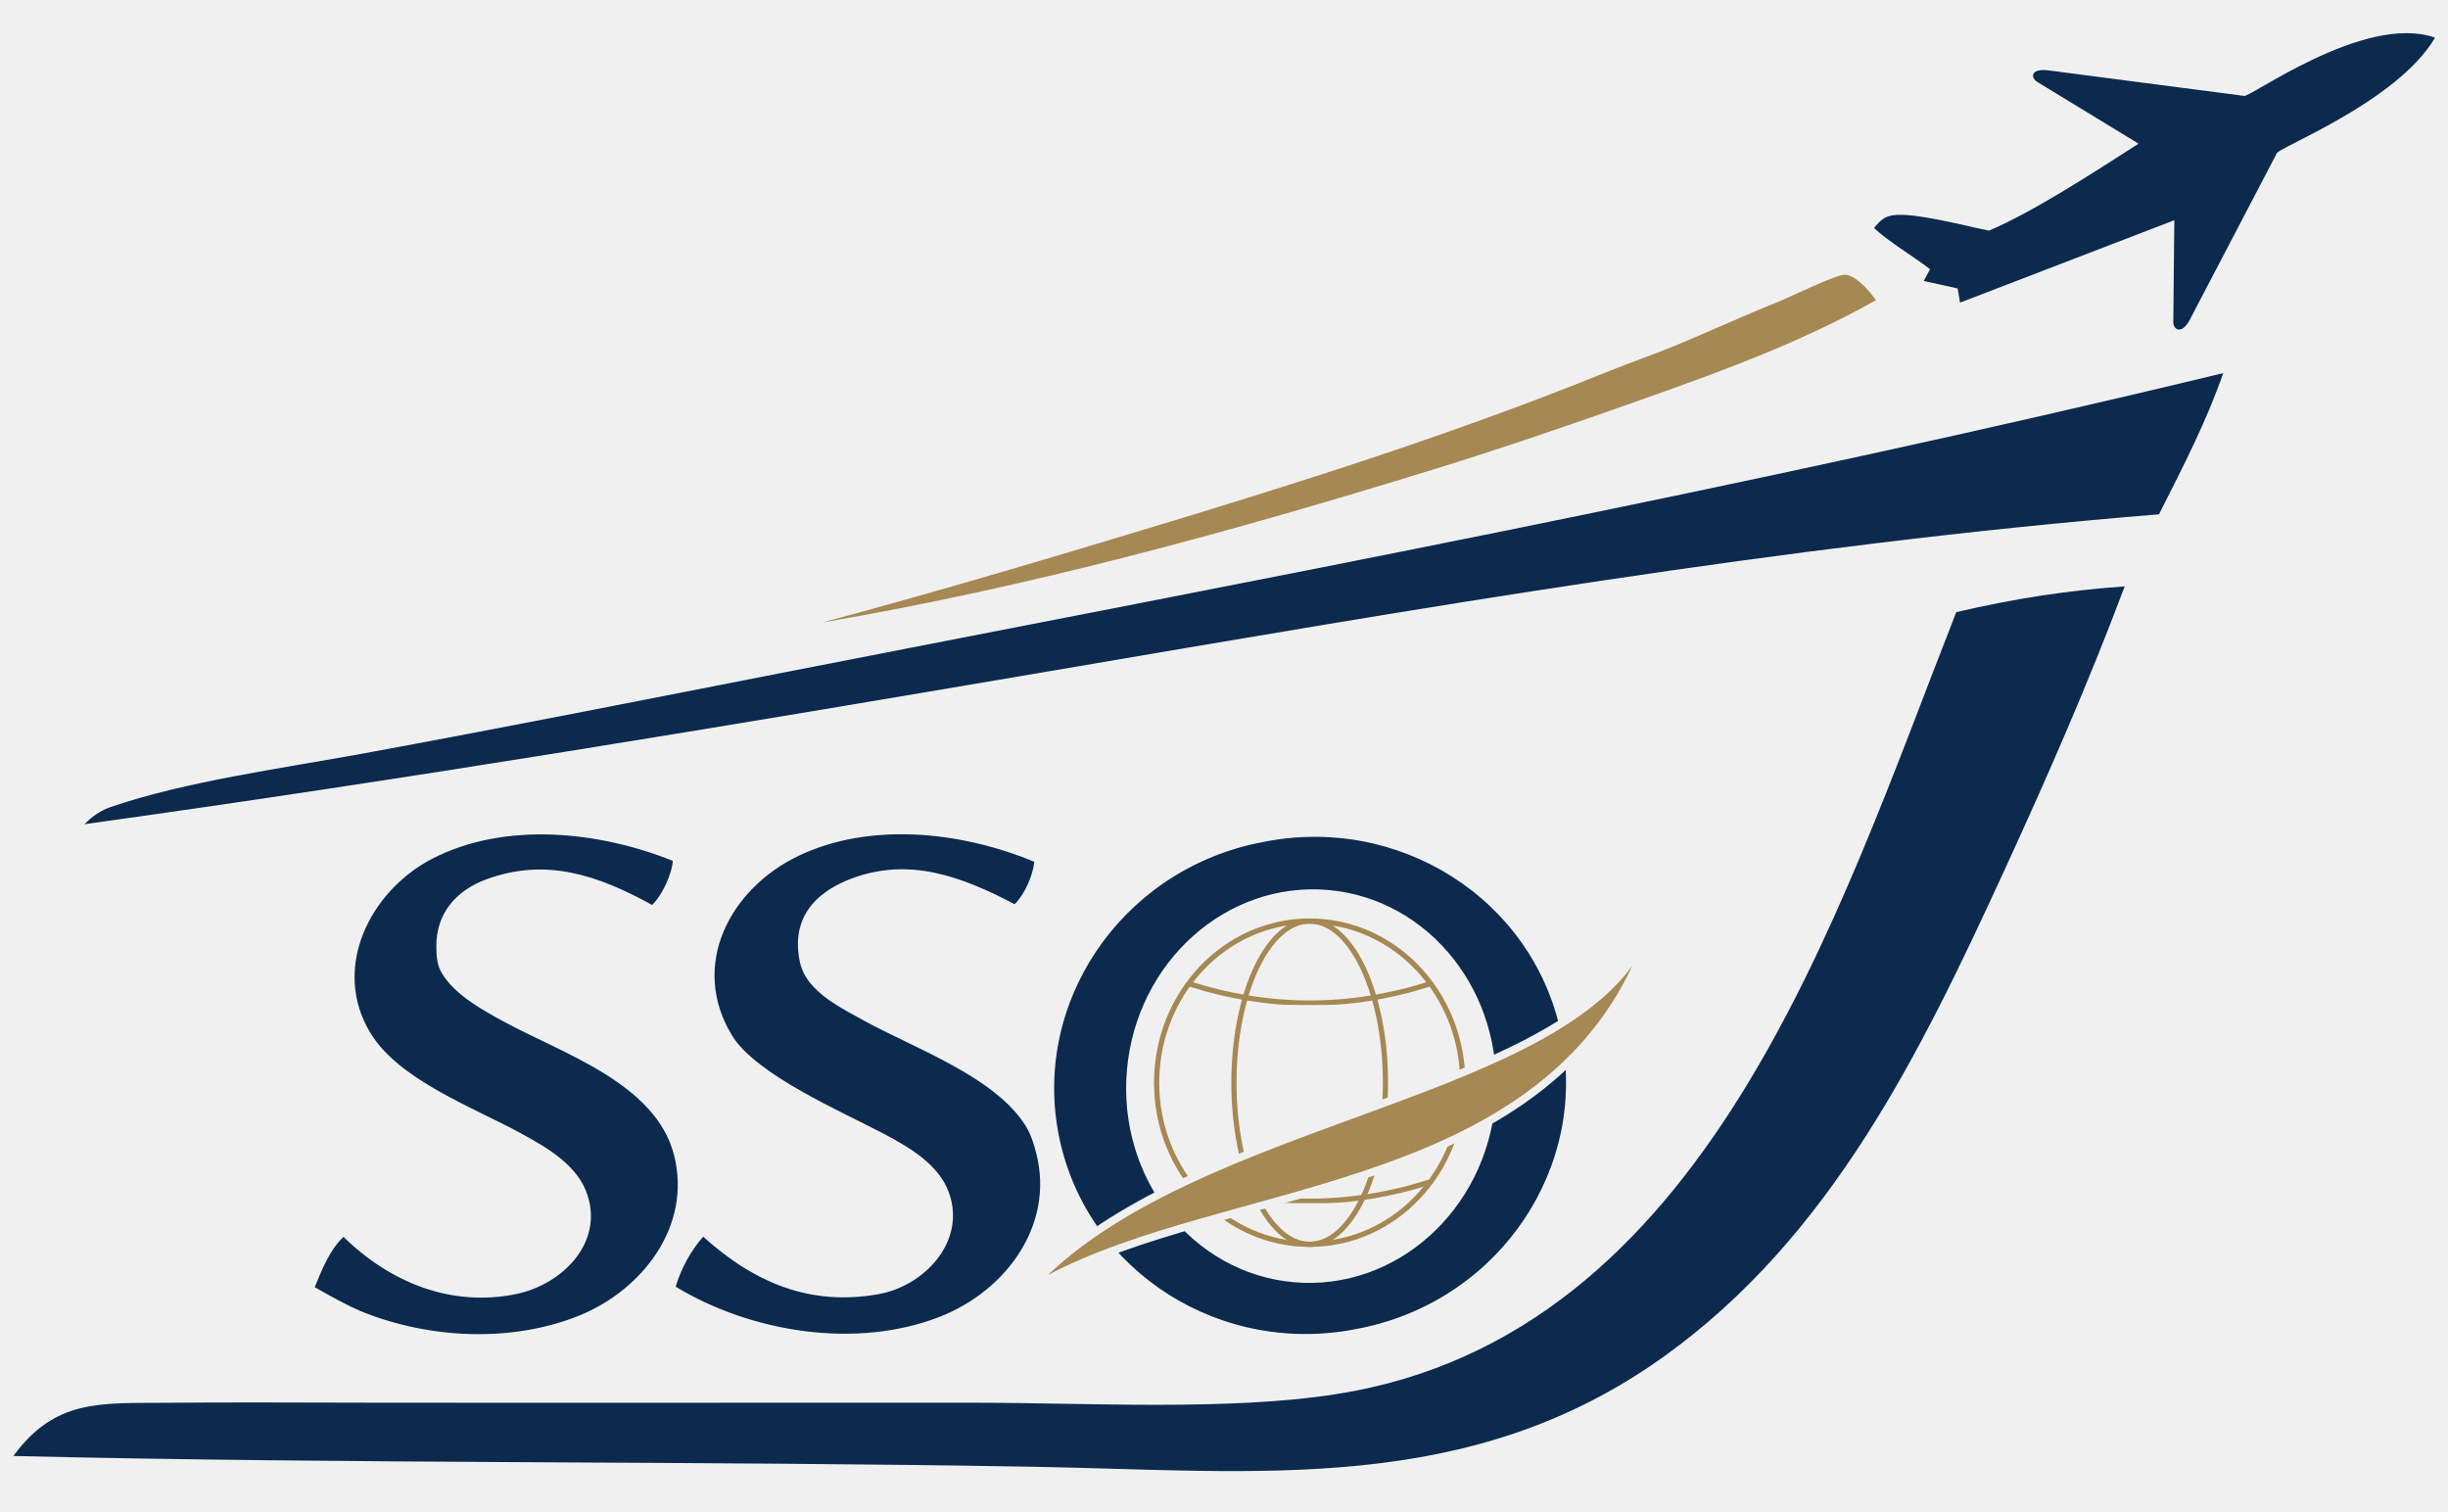
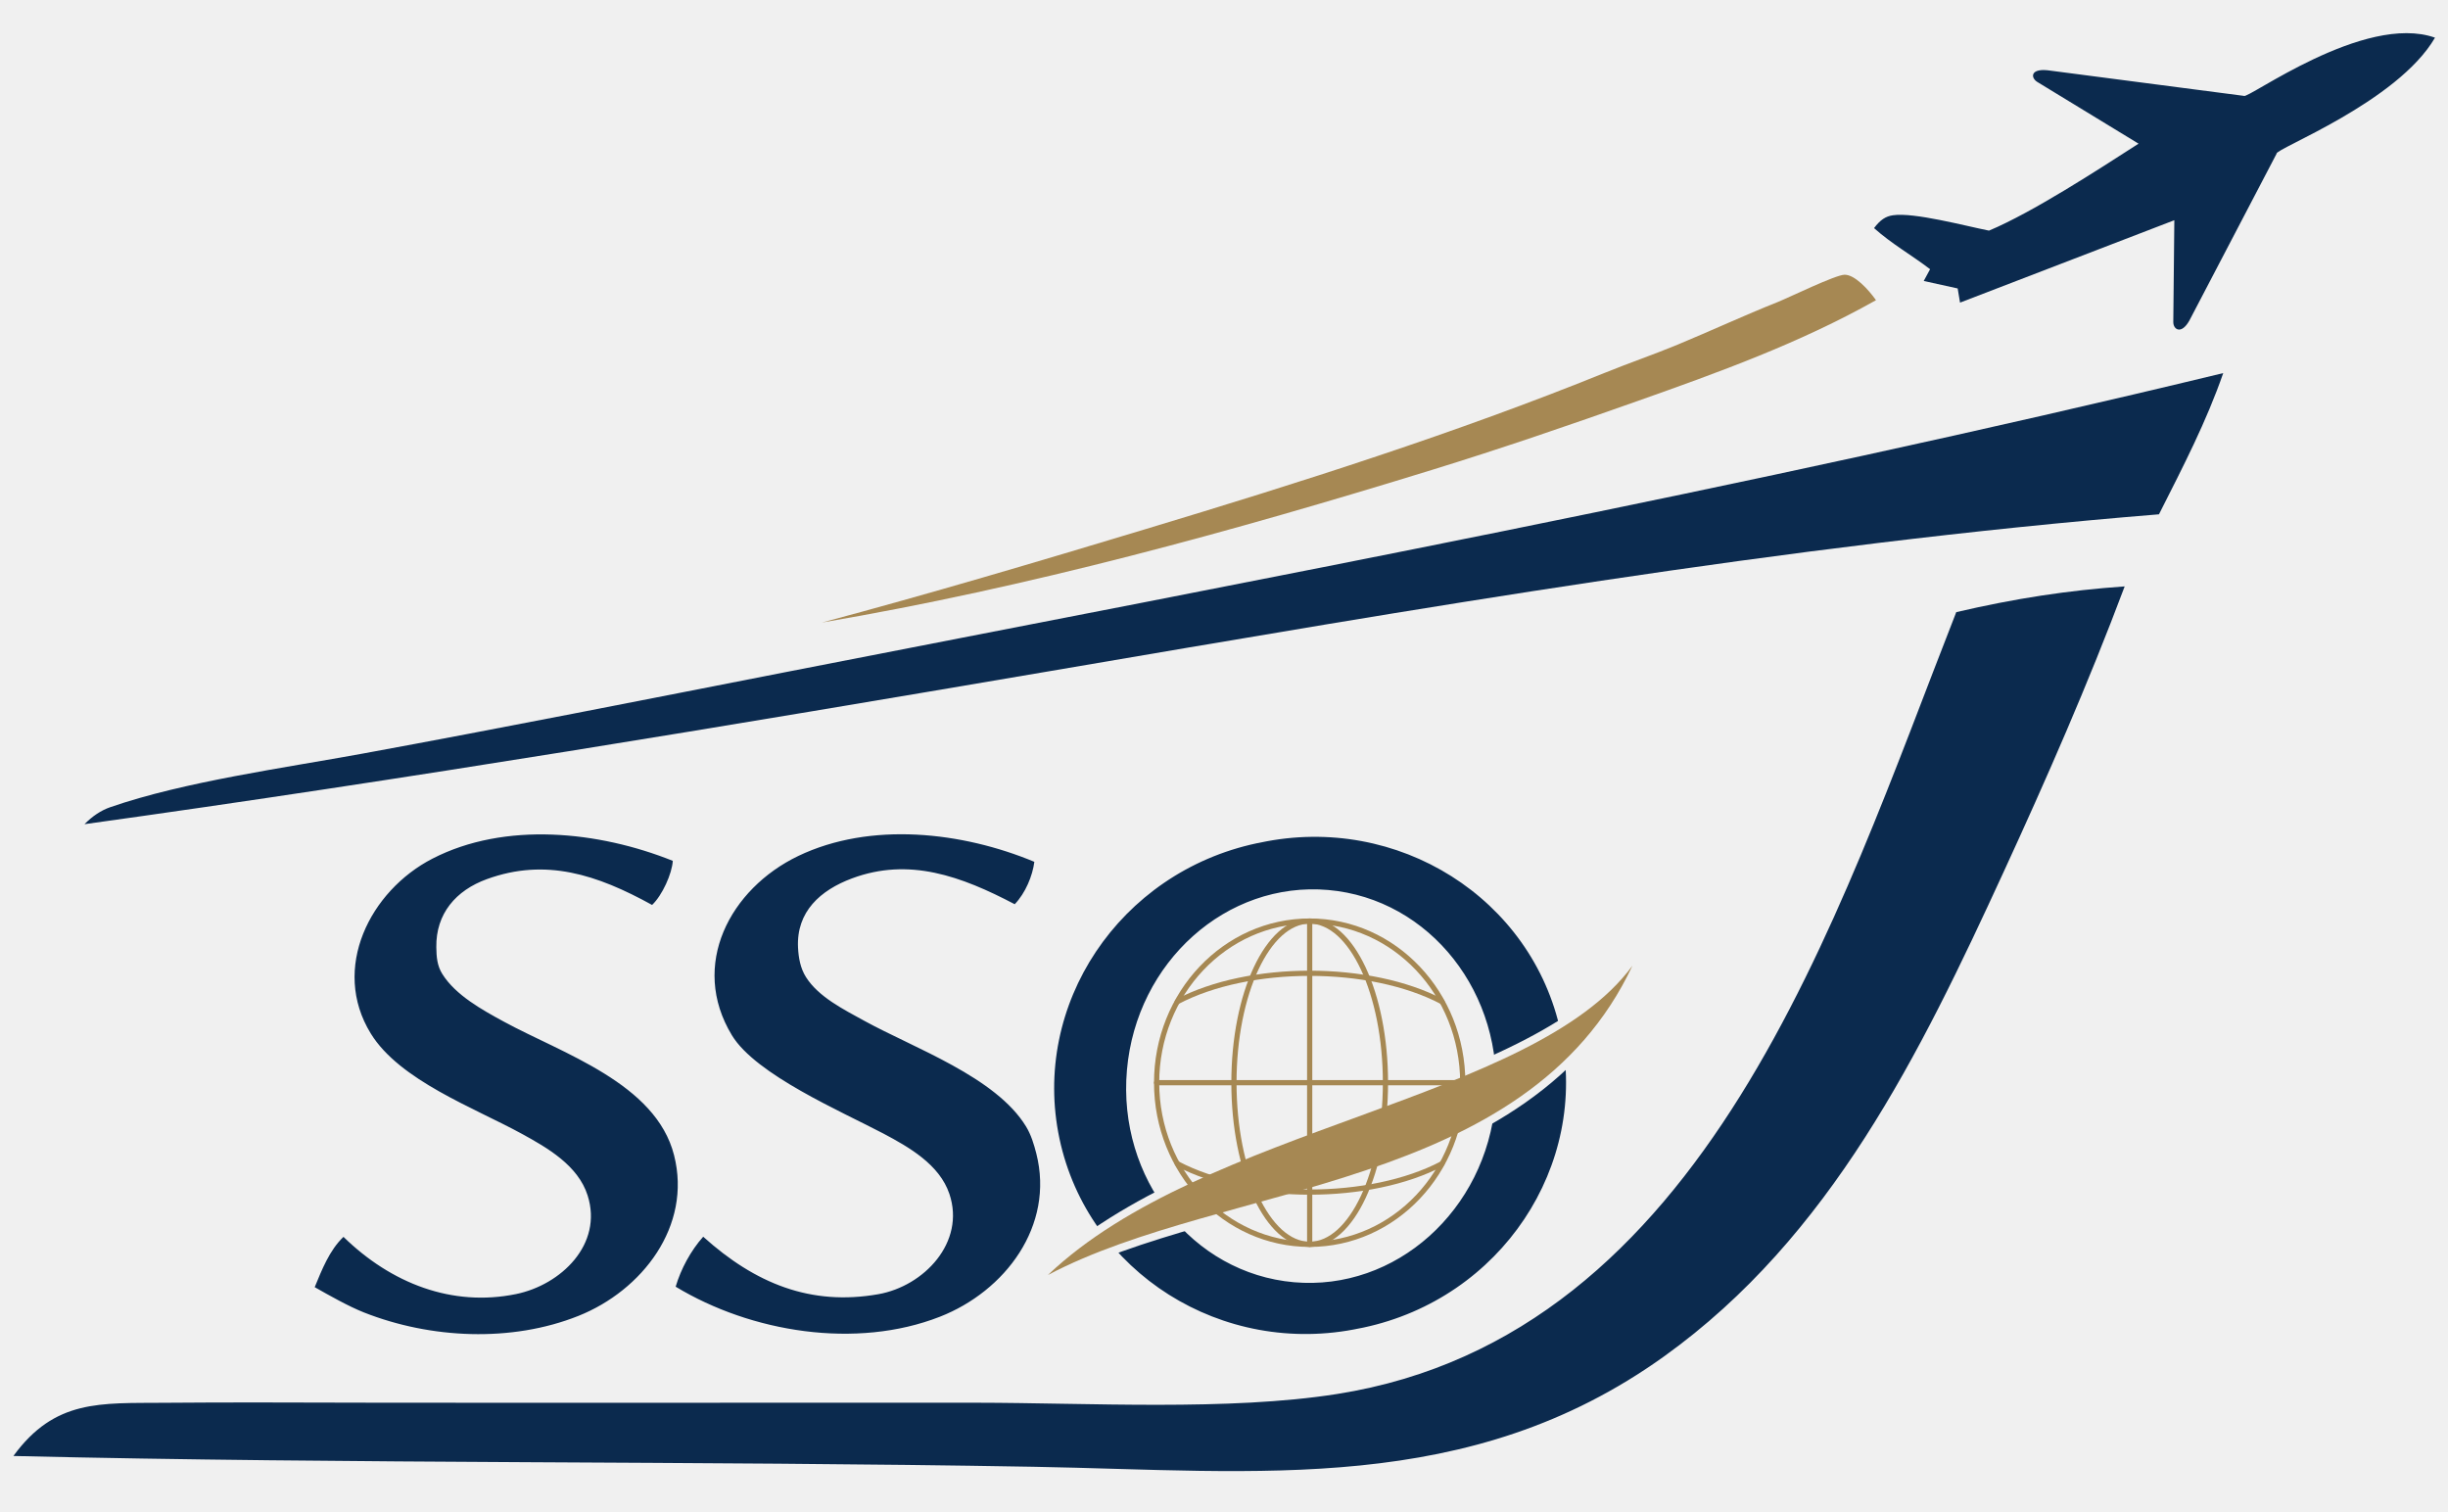
<svg xmlns="http://www.w3.org/2000/svg" viewBox="154 0 776 479" width="776" height="479" fill="none">
  <defs>
    <mask id="sso-emblem-light">
      <rect x="-50" y="-50" width="1200" height="1000" fill="white" />
      <path d="M 486.18,404.14 C 542.04,374.59 637.83,377.67 671.47,306.10 C 640.00,349.05 535.70,356.98 486.18,404.14 Z" fill="black" stroke="black" stroke-width="4.89" stroke-linecap="butt" stroke-linejoin="miter" />
    </mask>
  </defs>
  <path d="M 158.25,461.50 C 171.40,443.47 185.76,444.81 206.14,444.64 C 228.00,444.44 249.86,444.59 271.72,444.61 C 335.66,444.70 399.59,444.57 463.53,444.62 C 499.00,444.65 543.47,447.28 577.87,441.85 C 694.99,423.35 736.07,290.92 774.12,194.03 C 792.63,189.71 809.64,187.10 827.51,185.87 C 815.81,217.04 802.71,246.88 789.10,276.46 C 762.66,333.93 734.32,392.06 681.51,429.93 C 619.76,474.22 553.04,466.19 481.60,464.92 C 374.17,463.02 266.72,464.09 158.25,461.50 Z M 253.76,407.99 C 256.01,402.54 258.44,396.27 262.88,392.05 C 278.04,406.84 297.36,414.32 317.59,410.18 C 331.81,407.26 345.22,394.44 340.27,378.91 C 337.25,369.41 327.54,363.82 319.32,359.33 C 304.37,351.14 280.68,342.47 271.53,327.59 C 258.84,306.95 271.30,282.36 291.07,272.17 C 314.12,260.30 343.85,263.47 367.27,272.86 C 367.03,276.90 363.96,283.76 360.71,286.84 C 343.26,277.22 326.98,271.88 308.35,278.65 C 298.51,282.22 292.15,289.61 292.31,300.24 C 292.35,303.27 292.56,306.09 294.21,308.72 C 298.41,315.46 306.90,320.12 313.68,323.81 C 332.28,333.95 361.90,343.34 367.68,366.19 C 373.39,388.67 357.52,409.05 337.35,417.10 C 316.12,425.57 290.48,424.34 269.38,416.01 C 264.52,414.09 258.30,410.57 253.76,407.99 Z M 368.18,407.84 C 369.84,402.25 372.92,396.48 376.91,392.00 C 393.40,406.85 411.00,413.99 432.39,410.23 C 446.90,407.68 460.12,393.77 454.95,378.43 C 451.82,369.13 442.20,363.63 434.01,359.29 C 420.86,352.36 393.58,340.65 386.01,328.15 C 372.52,305.90 385.44,281.69 407.04,271.32 C 429.97,260.33 459.03,263.65 481.88,273.17 C 481.33,277.58 479.05,283.10 475.66,286.61 C 458.68,277.70 442.17,271.68 424.08,278.42 C 414.08,282.15 406.40,288.95 406.97,300.38 C 407.13,303.59 407.73,306.94 409.48,309.70 C 413.47,316.03 421.56,320.03 427.93,323.54 C 443.67,332.21 469.72,341.36 479.28,357.12 C 480.85,359.70 481.77,362.75 482.51,365.66 C 488.31,388.58 472.62,409.28 451.92,417.37 C 425.42,427.73 392.15,422.35 368.18,407.84 Z M 584.76,421.09 C 585.83,420.88 586.02,420.84 586.20,420.80 C 629.76,411.54 657.76,369.61 648.74,327.16 C 639.72,284.72 597.08,257.81 553.52,267.07 C 553.34,267.10 553.14,267.15 552.95,267.19 C 552.76,267.21 552.57,267.25 552.39,267.29 C 508.83,276.55 480.83,318.48 489.85,360.93 C 498.88,403.37 541.52,430.28 585.07,421.02 C 585.25,420.99 585.46,420.94 585.64,420.90 Z Z M 628.00,349.48 C 631.02,315.05 607.30,284.92 575.06,282.10 C 542.82,279.28 514.24,304.83 511.23,339.16 C 511.23,339.16 511.23,339.16 511.23,339.16 C 508.23,373.49 531.94,403.61 564.18,406.43 C 596.43,409.26 625.01,383.70 628.01,349.37 C 628.01,349.37 628.01,349.37 628.01,349.37 Z" fill="#0B2A4E" fill-rule="evenodd" mask="url(#sso-emblem-light)" />
  <path d="M 414.54,197.33 C 448.75,188.20 482.84,178.07 516.86,167.80 C 566.03,152.97 615.26,137.38 662.89,118.10 C 670.49,115.02 678.25,112.37 685.82,109.23 C 696.43,104.83 706.83,99.99 717.49,95.75 C 721.41,94.17 735.85,87.10 738.72,87.08 C 741.92,87.04 746.23,91.69 748.68,95.15 C 724.38,108.82 698.71,118.05 673.13,127.10 C 651.46,134.77 629.81,142.20 607.84,148.97 C 544.43,168.52 480.20,186.14 414.54,197.33" fill="#A68853" fill-rule="evenodd" />
-   <path d="M 617.68,343.18 C 617.68,314.89 595.96,291.95 569.16,291.95 C 542.36,291.95 520.64,314.89 520.64,343.18 C 520.64,371.48 542.36,394.41 569.16,394.41 C 595.96,394.41 617.68,371.48 617.68,343.18 Z" stroke="#A68853" stroke-width="1.65" stroke-linecap="round" stroke-linejoin="miter" mask="url(#sso-emblem-light)" />
-   <path d="M 593.18,343.18 C 593.18,314.89 582.42,291.95 569.16,291.95 C 555.90,291.95 545.15,314.89 545.15,343.18 C 545.15,371.48 555.90,394.41 569.16,394.41 C 582.42,394.41 593.18,371.48 593.18,343.18 Z" stroke="#A68853" stroke-width="1.65" stroke-linecap="round" stroke-linejoin="miter" mask="url(#sso-emblem-light)" />
-   <path d="M 569.16,291.95 L 569.16,394.41" stroke="#A68853" stroke-width="1.65" stroke-linecap="round" stroke-linejoin="miter" mask="url(#sso-emblem-light)" />
-   <path d="M 520.64,343.18 L 617.68,343.18" stroke="#A68853" stroke-width="1.65" stroke-linecap="round" stroke-linejoin="miter" mask="url(#sso-emblem-light)" />
-   <path d="M 530.82,311.78 C 556.38,319.99 581.94,319.99 607.50,311.78" stroke="#A68853" stroke-width="1.65" stroke-linecap="round" stroke-linejoin="miter" mask="url(#sso-emblem-light)" />
-   <path d="M 530.82,374.59 C 556.38,382.80 581.94,382.80 607.50,374.59" stroke="#A68853" stroke-width="1.65" stroke-linecap="round" stroke-linejoin="miter" mask="url(#sso-emblem-light)" />
+   <path d="M 617.68,343.18 C 617.68,314.89 595.96,291.95 569.16,291.95 C 542.36,291.95 520.64,314.89 520.64,343.18 C 520.64,371.48 542.36,394.41 569.16,394.41 C 595.96,394.41 617.68,371.48 617.68,343.18 Z" stroke="#A68853" stroke-width="1.65" stroke-linecap="round" stroke-linejoin="miter" />
+   <path d="M 593.18,343.18 C 593.18,314.89 582.42,291.95 569.16,291.95 C 555.90,291.95 545.15,314.89 545.15,343.18 C 545.15,371.48 555.90,394.41 569.16,394.41 C 582.42,394.41 593.18,371.48 593.18,343.18 Z" stroke="#A68853" stroke-width="1.65" stroke-linecap="round" stroke-linejoin="miter" />
+   <path d="M 569.16,291.95 L 569.16,394.41" stroke="#A68853" stroke-width="1.65" stroke-linecap="round" stroke-linejoin="miter" />
+   <path d="M 520.64,343.18 L 617.68,343.18" stroke="#A68853" stroke-width="1.65" stroke-linecap="round" stroke-linejoin="miter" />
+   <path d="M 527.20,317.50 C 550.00,305.50 588.32,305.50 611.12,317.50" stroke="#A68853" stroke-width="1.65" stroke-linecap="round" stroke-linejoin="miter" />
+   <path d="M 527.20,368.86 C 550.00,380.86 588.32,380.86 611.12,368.86" stroke="#A68853" stroke-width="1.65" stroke-linecap="round" stroke-linejoin="miter" />
  <path d="M 180.78,261.24 C 183.29,258.70 186.01,256.87 188.93,255.86 C 212.40,247.73 244.14,243.42 269.00,238.86 C 313.42,230.71 357.76,221.90 402.08,213.23 C 554.43,183.44 707.19,154.89 858.75,118.26 C 853.42,133.60 846.22,147.52 838.38,163.02 C 719.09,172.72 603.26,192.91 487.09,212.68 C 385.25,230.01 283.24,247.01 180.78,261.24" fill="#0B2A4E" fill-rule="evenodd" />
  <path d="M 486.18,404.14 C 542.05,374.59 637.83,377.67 671.47,306.10 C 640.00,349.05 535.71,356.98 486.18,404.14" fill="#A68853" />
  <path d="M 784.50,73.10 C 776.73,71.55 760.75,67.26 754.06,68.23 C 751.73,68.56 750.02,69.70 748.06,72.30 C 753.73,77.36 759.70,80.66 765.83,85.33 L 763.81,89.06 L 774.57,91.43 L 775.32,95.92 L 843.25,69.80 L 842.92,102.11 C 842.92,104.41 845.42,106.20 848.01,101.62 L 875.66,48.72 C 874.94,47.25 913.98,32.41 925.88,11.94 C 903.42,4.00 866.17,31.77 865.27,30.38 L 803.05,22.27 C 797.55,21.72 797.73,24.66 799.77,25.95 L 831.91,45.54 C 818.92,53.89 798.43,67.25 784.50,73.10" fill="#0B2A4E" fill-rule="evenodd" />
</svg>
